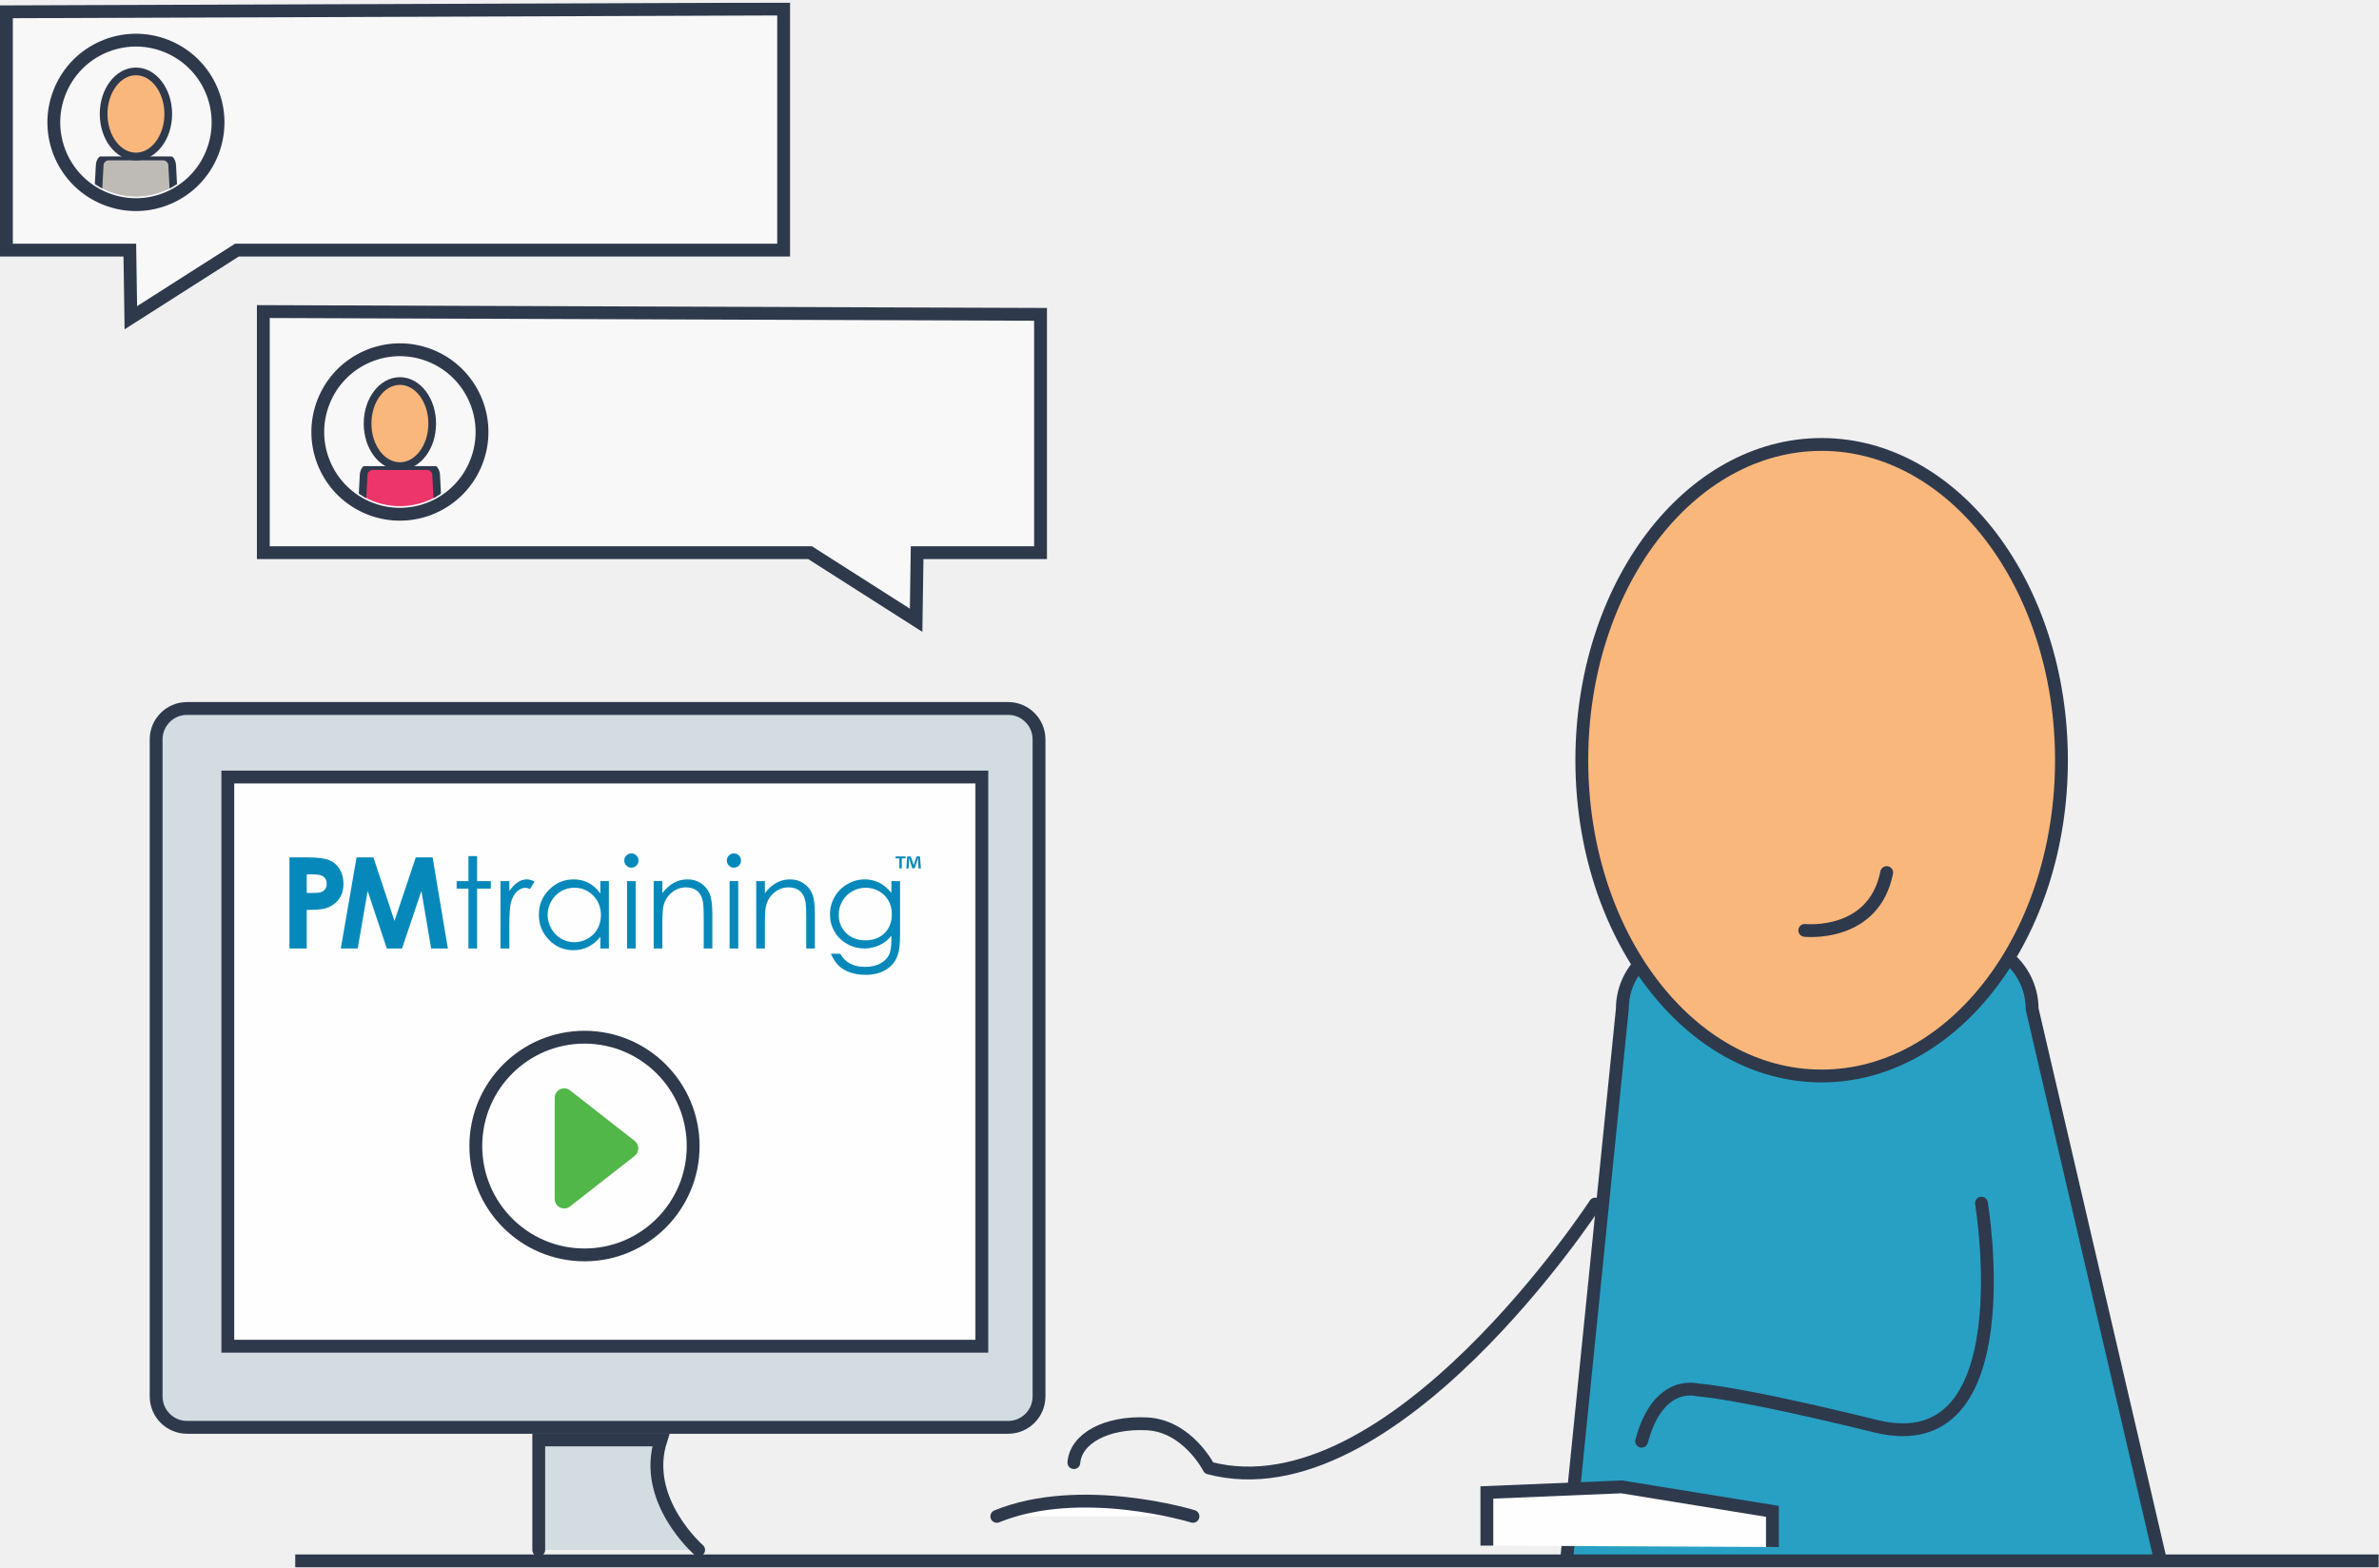
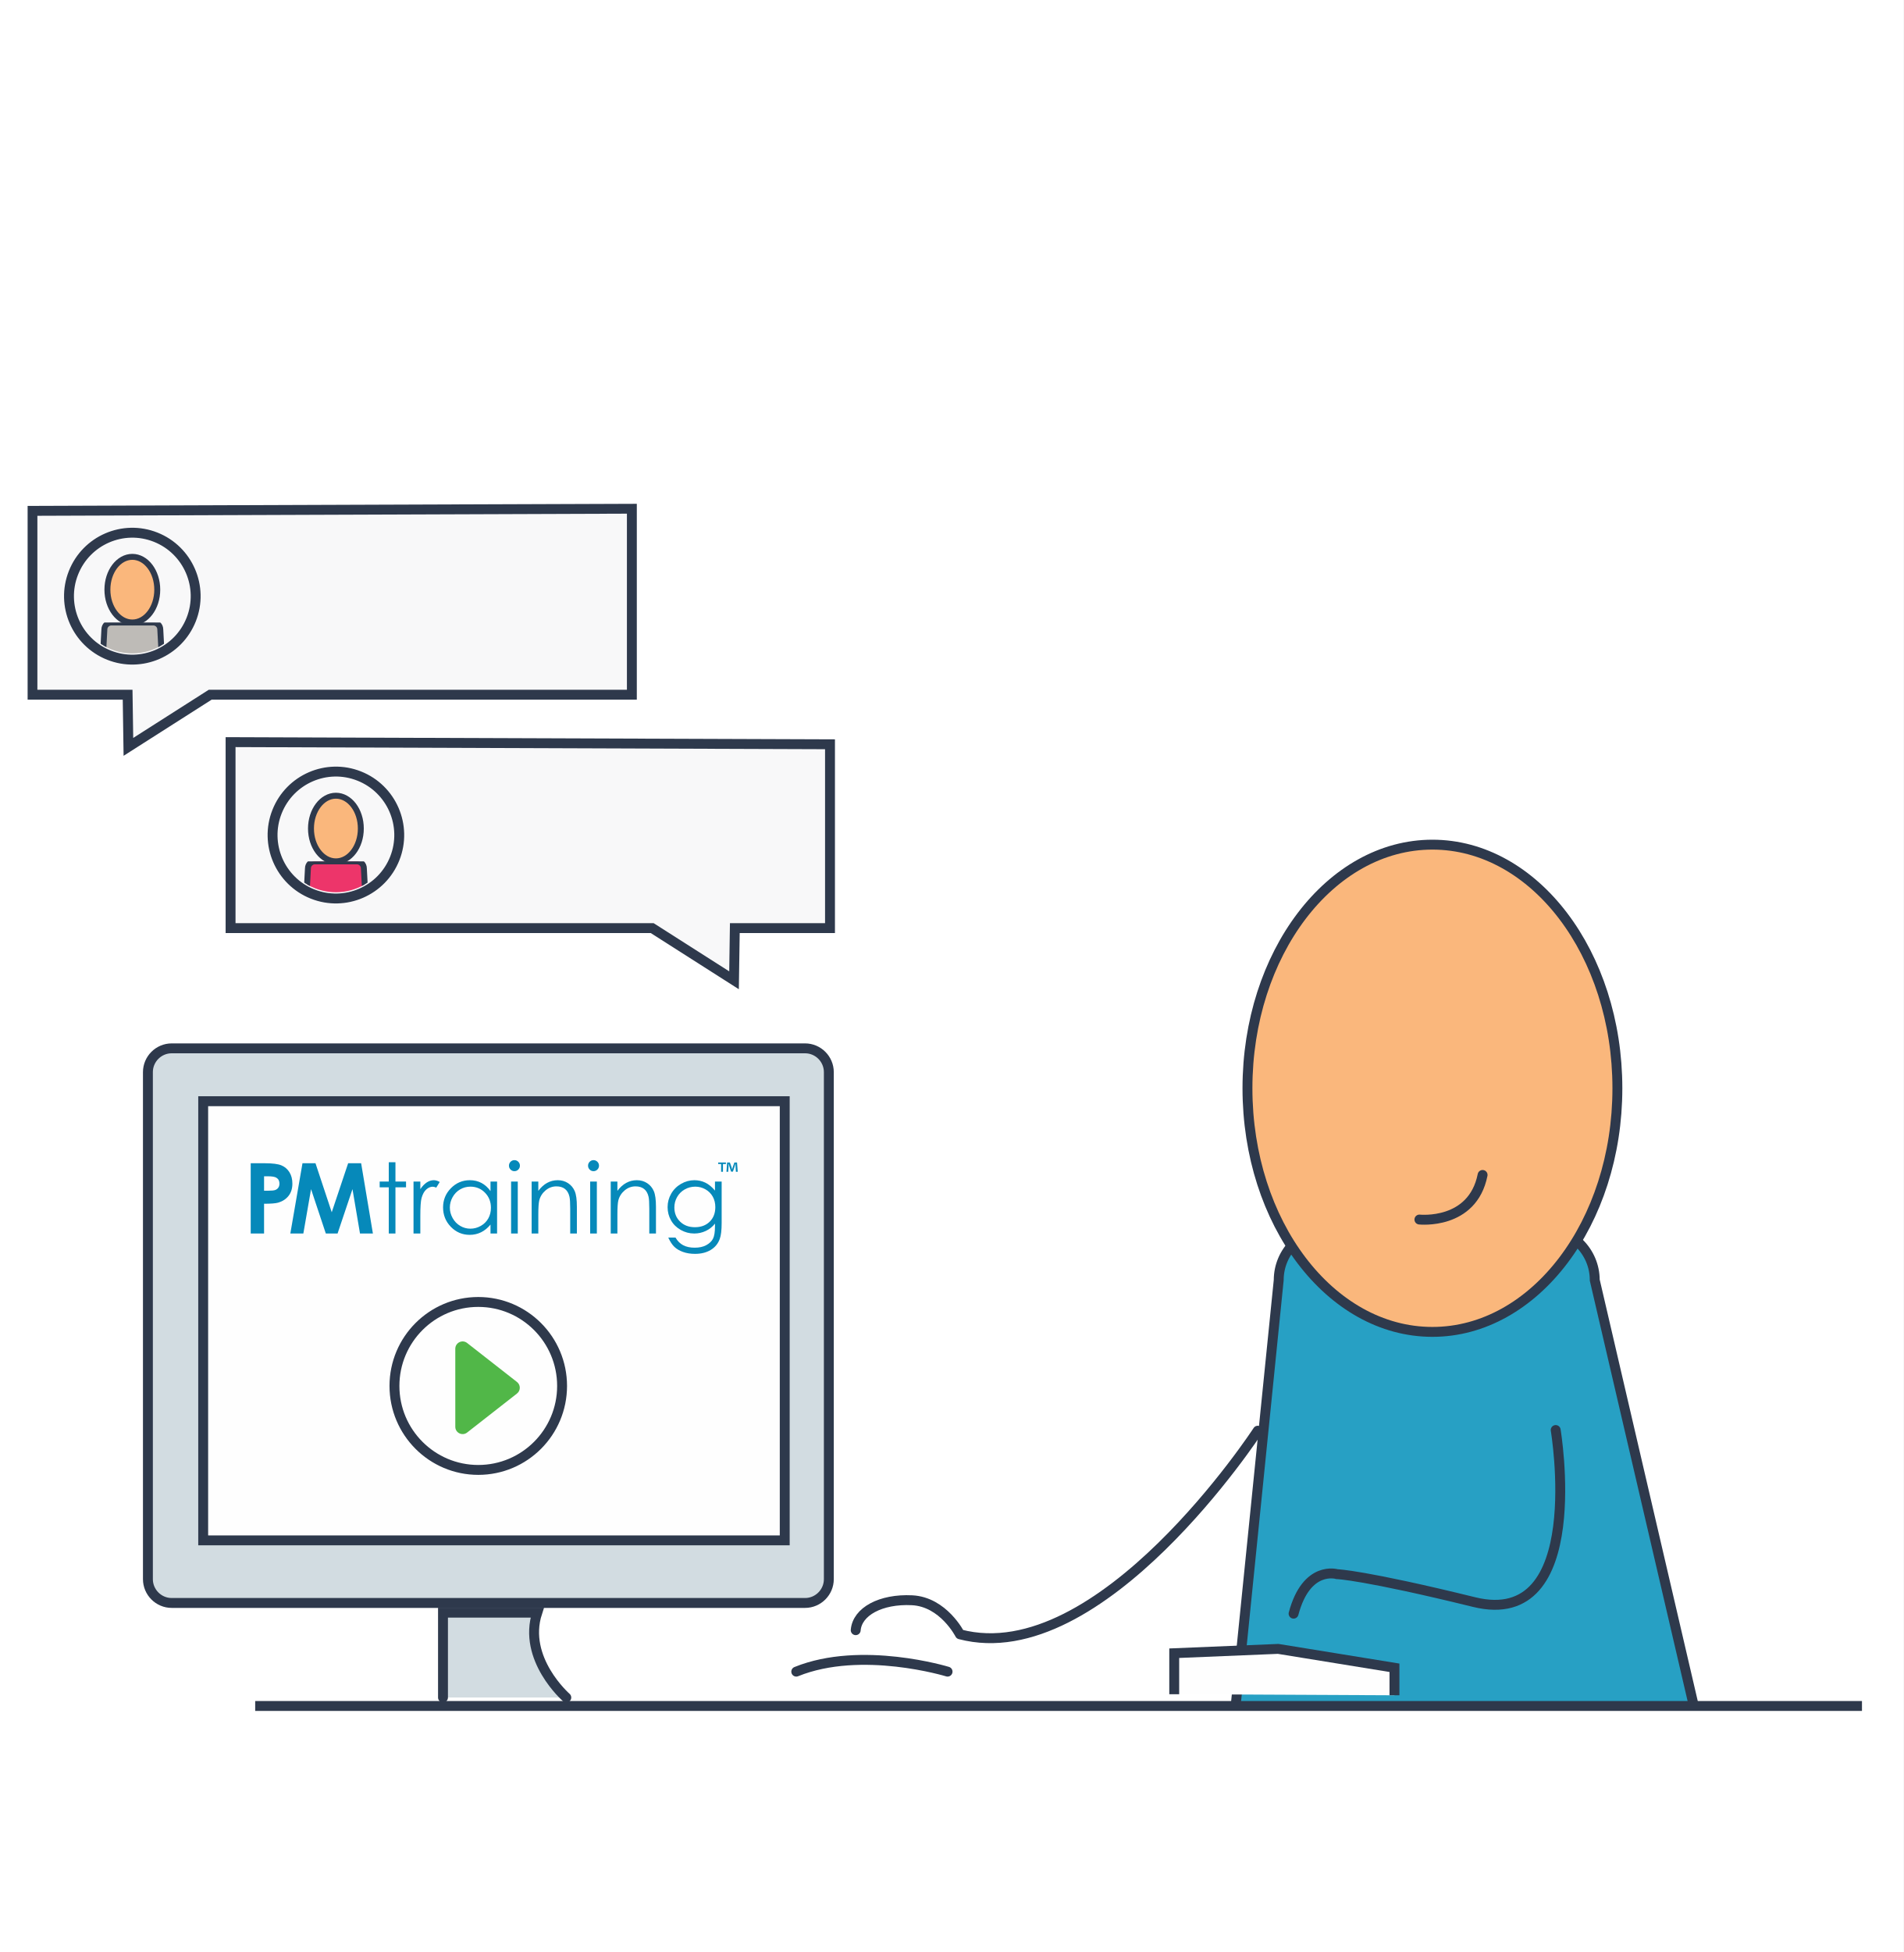
- <svg xmlns="http://www.w3.org/2000/svg" xmlns:xlink="http://www.w3.org/1999/xlink" width="267px" height="176px" viewBox="0 0 267 176" version="1.1">
+ <svg xmlns="http://www.w3.org/2000/svg" xmlns:xlink="http://www.w3.org/1999/xlink" width="277px" height="284px" viewBox="0 0 277 284" version="1.1">
  <defs>
    <polygon id="path-1" points="0 175.711 266.954 175.711 266.954 0.074 0 0.074" />
    <path d="M10.09,2.925 C7.862,4.559 4.871,5.044 2.114,3.95 C1.44,3.683 0.821,3.337 0.262,2.927 L0.262,0.041 L10.09,0.041 L10.09,2.925 L10.09,2.925 Z" id="path-3" />
    <path d="M0.262,2.927 C0.821,3.337 1.44,3.683 2.114,3.95 C4.871,5.044 7.862,4.559 10.09,2.925 L10.09,0.041 L0.262,0.041 L0.262,2.927 L0.262,2.927 Z" id="path-5" />
    <polygon id="path-7" points="0.109 0.011 7.362 0.011 7.362 9.563 0.109 9.563" />
    <path d="M10.048,3.056 C7.82,4.689 4.828,5.175 2.072,4.081 C1.398,3.813 0.778,3.467 0.219,3.057 L0.219,0.172 L10.048,0.172 L10.048,3.056 L10.048,3.056 Z" id="path-9" />
    <path d="M0.219,3.057 C0.778,3.467 1.398,3.813 2.072,4.081 C4.828,5.175 7.82,4.689 10.048,3.056 L10.048,0.172 L0.219,0.172 L0.219,3.057 L0.219,3.057 Z" id="path-11" />
    <polygon id="path-13" points="0.067 0.142 7.32 0.142 7.32 9.693 0.067 9.693" />
  </defs>
  <g id="Page-1" stroke="none" stroke-width="1" fill="none" fill-rule="evenodd">
-     <g id="live-courses" transform="translate(-560, -3545)">
-       <g id="enroll-2" transform="translate(560, 3545)">
+     <g id="enroll-2">
+       <rect id="Rectangle" fill="#FFFFFF" x="0" y="0" width="277" height="284" />
+       <g transform="translate(4, 73)">
        <g id="Group-68" transform="translate(0, 0.214951)">
          <g id="Group-4" transform="translate(175.6958, 105.3115)">
            <path d="M66.79,69.679 L52.372,7.717 C52.372,3.573 48.987,0.182 44.85,0.182 L13.905,0.182 C9.767,0.182 6.383,3.573 6.383,7.717 L0.114,69.679" id="Fill-1" fill="#27A0C4" />
            <path d="M66.79,69.679 L52.372,7.717 C52.372,3.573 48.987,0.182 44.85,0.182 L13.905,0.182 C9.767,0.182 6.383,3.573 6.383,7.717 L0.114,69.679" id="Stroke-3" stroke="#2E394C" stroke-width="1.44" />
          </g>
          <path d="M177.53,85.119 C177.53,104.695 189.581,120.564 204.446,120.564 C219.312,120.564 231.362,104.695 231.362,85.119 C231.362,65.544 219.312,49.675 204.446,49.675 C189.581,49.675 177.53,65.544 177.53,85.119" id="Fill-5" fill="#FAB77C" />
          <path d="M177.53,85.119 C177.53,104.695 189.581,120.564 204.446,120.564 C219.312,120.564 231.362,104.695 231.362,85.119 C231.362,65.544 219.312,49.675 204.446,49.675 C189.581,49.675 177.53,65.544 177.53,85.119 Z" id="Stroke-7" stroke="#2E394C" stroke-width="1.44" />
          <path d="M33.135,174.99 L266.954,174.99" id="Stroke-9" stroke="#2E394C" stroke-width="1.44" />
          <path d="M222.384,134.841 C222.384,134.841 227.275,163.994 210.515,159.875 C194.443,155.924 190.56,155.81 190.56,155.81 C190.56,155.81 186.131,154.463 184.242,161.559" id="Stroke-11" stroke="#2E394C" stroke-width="1.44" stroke-linecap="round" />
          <path d="M179.03,134.939 C179.03,134.939 156.198,169.967 135.688,164.563 C135.688,164.563 133.293,159.834 128.722,159.609 C124.151,159.384 120.74,161.261 120.523,163.963" id="Stroke-13" stroke="#2E394C" stroke-width="1.44" stroke-linecap="round" stroke-linejoin="round" />
          <g id="Group-18" transform="translate(166.767, 166.4787)">
            <polyline id="Fill-15" fill="#FEFEFE" points="32.155 6.957 32.155 2.954 15.23 0.206 0.107 0.834 0.107 6.8" />
            <polyline id="Stroke-17" stroke="#2E394C" stroke-width="1.44" points="32.155 6.957 32.155 2.954 15.23 0.206 0.107 0.834 0.107 6.8" />
          </g>
          <g id="Group-22" transform="translate(111.754, 168.2098)">
            <path d="M22.136,1.785 C22.136,1.785 9.602,-2.067 0.118,1.785" id="Fill-19" fill="#FEFEFE" />
            <path d="M22.136,1.785 C22.136,1.785 9.602,-2.067 0.118,1.785" id="Stroke-21" stroke="#2E394C" stroke-width="1.44" stroke-linecap="round" />
          </g>
          <path d="M202.553,104.219 C202.553,104.219 210.284,105.056 211.747,97.73" id="Stroke-23" stroke="#2E394C" stroke-width="1.44" stroke-linecap="round" />
          <g id="Group-28" transform="translate(60.19741, 161.2852)">
            <path d="M18.211,12.477 C18.211,12.477 11.786,6.878 13.98,0.127 L0.267,0.127 L0.267,12.477" id="Fill-25" fill="#D2DCE1" />
            <path d="M18.211,12.477 C18.211,12.477 11.786,6.878 13.98,0.127 L0.267,0.127 L0.267,12.477" id="Stroke-27" stroke="#2E394C" stroke-width="1.44" stroke-linecap="round" />
          </g>
          <path d="M20.981,160.002 L113.156,160.002 C115.057,160.002 116.612,158.444 116.612,156.539 L116.612,82.773 C116.612,80.869 115.057,79.311 113.156,79.311 L20.981,79.311 C19.08,79.311 17.524,80.869 17.524,82.773 L17.524,156.539 C17.524,158.444 19.08,160.002 20.981,160.002" id="Fill-29" fill="#D2DCE1" />
          <path d="M20.981,160.002 L113.156,160.002 C115.057,160.002 116.612,158.444 116.612,156.539 L116.612,82.773 C116.612,80.869 115.057,79.311 113.156,79.311 L20.981,79.311 C19.08,79.311 17.524,80.869 17.524,82.773 L17.524,156.539 C17.524,158.444 19.08,160.002 20.981,160.002 Z" id="Stroke-31" stroke="#2E394C" stroke-width="1.44" stroke-linecap="round" />
          <mask id="mask-2" fill="white">
            <use xlink:href="#path-1" />
          </mask>
          <g id="Clip-34" />
          <polygon id="Fill-33" fill="#FEFEFE" mask="url(#mask-2)" points="25.569 150.896 110.194 150.896 110.194 87.003 25.569 87.003" />
          <polygon id="Stroke-35" stroke="#2E394C" stroke-width="1.44" stroke-linecap="round" mask="url(#mask-2)" points="25.569 150.896 110.194 150.896 110.194 87.003 25.569 87.003" />
          <path d="M34.427,100.024 L35.044,100.024 C35.53,100.024 35.867,99.989 36.057,99.92 C36.246,99.85 36.396,99.735 36.504,99.575 C36.613,99.414 36.667,99.22 36.667,98.992 C36.667,98.597 36.515,98.309 36.209,98.128 C35.987,97.993 35.576,97.926 34.975,97.926 L34.427,97.926 L34.427,100.024 Z M32.484,96.028 L34.544,96.028 C35.659,96.028 36.463,96.132 36.955,96.338 C37.448,96.544 37.836,96.877 38.121,97.338 C38.405,97.8 38.547,98.352 38.547,98.996 C38.547,99.709 38.361,100.302 37.989,100.775 C37.616,101.247 37.111,101.576 36.473,101.761 C36.099,101.868 35.417,101.921 34.427,101.921 L34.427,106.25 L32.484,106.25 L32.484,96.028 Z" id="Fill-36" fill="#0689BA" mask="url(#mask-2)" />
          <polygon id="Fill-37" fill="#0689BA" mask="url(#mask-2)" points="40.017 96.028 41.91 96.028 44.275 103.158 46.662 96.028 48.553 96.028 50.265 106.25 48.387 106.25 47.293 99.795 45.124 106.25 43.413 106.25 41.264 99.795 40.144 106.25 38.25 106.25" />
          <polygon id="Fill-38" fill="#0689BA" mask="url(#mask-2)" points="52.575 95.883 53.546 95.883 53.546 98.69 55.086 98.69 55.086 99.531 53.546 99.531 53.546 106.251 52.575 106.251 52.575 99.531 51.25 99.531 51.25 98.69 52.575 98.69" />
          <path d="M56.175,98.69 L57.167,98.69 L57.167,99.795 C57.463,99.359 57.775,99.034 58.104,98.818 C58.432,98.603 58.774,98.495 59.131,98.495 C59.398,98.495 59.686,98.581 59.991,98.752 L59.484,99.572 C59.281,99.484 59.11,99.441 58.971,99.441 C58.647,99.441 58.335,99.574 58.034,99.84 C57.734,100.106 57.505,100.52 57.348,101.08 C57.227,101.511 57.167,102.382 57.167,103.693 L57.167,106.25 L56.175,106.25 L56.175,98.69 Z" id="Fill-39" fill="#0689BA" mask="url(#mask-2)" />
          <path d="M64.454,99.433 C63.914,99.433 63.415,99.566 62.958,99.832 C62.5,100.099 62.137,100.473 61.866,100.954 C61.596,101.435 61.461,101.944 61.461,102.481 C61.461,103.013 61.597,103.522 61.87,104.008 C62.142,104.494 62.509,104.872 62.968,105.142 C63.428,105.413 63.921,105.548 64.448,105.548 C64.979,105.548 65.482,105.414 65.958,105.146 C66.434,104.877 66.8,104.514 67.056,104.056 C67.312,103.598 67.441,103.082 67.441,102.508 C67.441,101.634 67.153,100.903 66.578,100.315 C66.003,99.727 65.295,99.433 64.454,99.433 L64.454,99.433 Z M68.336,98.69 L68.336,106.25 L67.378,106.25 L67.378,104.951 C66.971,105.447 66.515,105.82 66.008,106.07 C65.502,106.32 64.948,106.445 64.347,106.445 C63.279,106.445 62.367,106.057 61.61,105.281 C60.854,104.505 60.476,103.561 60.476,102.449 C60.476,101.361 60.858,100.429 61.621,99.656 C62.384,98.882 63.302,98.495 64.375,98.495 C64.994,98.495 65.555,98.627 66.057,98.891 C66.559,99.156 66.999,99.551 67.378,100.08 L67.378,98.69 L68.336,98.69 Z" id="Fill-40" fill="#0689BA" mask="url(#mask-2)" />
          <path d="M70.375,106.25 L71.346,106.25 L71.346,98.69 L70.375,98.69 L70.375,106.25 Z M70.857,95.577 C71.078,95.577 71.267,95.656 71.424,95.813 C71.58,95.97 71.659,96.161 71.659,96.383 C71.659,96.601 71.58,96.788 71.424,96.946 C71.267,97.103 71.078,97.182 70.857,97.182 C70.641,97.182 70.454,97.103 70.298,96.946 C70.141,96.788 70.063,96.601 70.063,96.383 C70.063,96.161 70.141,95.97 70.298,95.813 C70.454,95.656 70.641,95.577 70.857,95.577 L70.857,95.577 Z" id="Fill-41" fill="#0689BA" mask="url(#mask-2)" />
          <path d="M73.365,98.69 L74.336,98.69 L74.336,100.045 C74.725,99.526 75.155,99.138 75.627,98.881 C76.098,98.624 76.611,98.495 77.166,98.495 C77.73,98.495 78.231,98.639 78.668,98.926 C79.105,99.213 79.428,99.6 79.636,100.087 C79.844,100.573 79.948,101.33 79.948,102.359 L79.948,106.25 L78.977,106.25 L78.977,102.644 C78.977,101.773 78.941,101.191 78.869,100.9 C78.756,100.399 78.54,100.023 78.221,99.77 C77.902,99.518 77.486,99.392 76.972,99.392 C76.385,99.392 75.859,99.586 75.394,99.976 C74.929,100.365 74.623,100.847 74.475,101.421 C74.382,101.796 74.336,102.482 74.336,103.478 L74.336,106.25 L73.365,106.25 L73.365,98.69 Z" id="Fill-42" fill="#0689BA" mask="url(#mask-2)" />
          <path d="M81.883,106.25 L82.855,106.25 L82.855,98.69 L81.883,98.69 L81.883,106.25 Z M82.365,95.577 C82.587,95.577 82.775,95.656 82.932,95.813 C83.088,95.97 83.167,96.161 83.167,96.383 C83.167,96.601 83.088,96.788 82.932,96.946 C82.775,97.103 82.587,97.182 82.365,97.182 C82.149,97.182 81.963,97.103 81.806,96.946 C81.65,96.788 81.572,96.601 81.572,96.383 C81.572,96.161 81.65,95.97 81.806,95.813 C81.963,95.656 82.149,95.577 82.365,95.577 L82.365,95.577 Z" id="Fill-43" fill="#0689BA" mask="url(#mask-2)" />
          <path d="M84.873,98.69 L85.844,98.69 L85.844,100.045 C86.233,99.526 86.663,99.138 87.135,98.881 C87.606,98.624 88.12,98.495 88.674,98.495 C89.239,98.495 89.74,98.639 90.176,98.926 C90.613,99.213 90.936,99.6 91.144,100.087 C91.352,100.573 91.456,101.33 91.456,102.359 L91.456,106.25 L90.485,106.25 L90.485,102.644 C90.485,101.773 90.449,101.191 90.377,100.9 C90.265,100.399 90.049,100.023 89.729,99.77 C89.411,99.518 88.994,99.392 88.481,99.392 C87.893,99.392 87.367,99.586 86.902,99.976 C86.438,100.365 86.131,100.847 85.983,101.421 C85.89,101.796 85.844,102.482 85.844,103.478 L85.844,106.25 L84.873,106.25 L84.873,98.69 Z" id="Fill-44" fill="#0689BA" mask="url(#mask-2)" />
          <path d="M97.179,99.433 C96.629,99.433 96.118,99.566 95.646,99.833 C95.174,100.1 94.804,100.468 94.536,100.938 C94.268,101.408 94.134,101.916 94.134,102.463 C94.134,103.292 94.411,103.978 94.966,104.52 C95.521,105.062 96.24,105.333 97.124,105.333 C98.016,105.333 98.734,105.065 99.278,104.527 C99.821,103.99 100.093,103.283 100.093,102.408 C100.093,101.838 99.968,101.329 99.718,100.882 C99.468,100.435 99.115,100.082 98.657,99.823 C98.199,99.563 97.706,99.433 97.179,99.433 L97.179,99.433 Z M100.044,98.69 L101.015,98.69 L101.015,104.715 C101.015,105.776 100.923,106.551 100.738,107.042 C100.484,107.737 100.042,108.273 99.413,108.648 C98.784,109.023 98.028,109.211 97.145,109.211 C96.497,109.211 95.916,109.119 95.4,108.935 C94.884,108.752 94.464,108.505 94.141,108.197 C93.817,107.888 93.519,107.435 93.246,106.841 L94.301,106.841 C94.587,107.341 94.958,107.712 95.411,107.953 C95.865,108.194 96.428,108.314 97.1,108.314 C97.761,108.314 98.321,108.191 98.777,107.944 C99.233,107.697 99.558,107.386 99.753,107.012 C99.947,106.638 100.044,106.034 100.044,105.201 L100.044,104.812 C99.679,105.275 99.232,105.631 98.704,105.879 C98.176,106.126 97.616,106.25 97.024,106.25 C96.329,106.25 95.676,106.078 95.065,105.733 C94.454,105.387 93.982,104.923 93.649,104.339 C93.316,103.756 93.149,103.114 93.149,102.414 C93.149,101.715 93.322,101.063 93.67,100.458 C94.017,99.854 94.497,99.376 95.11,99.023 C95.724,98.671 96.371,98.495 97.052,98.495 C97.616,98.495 98.143,98.612 98.631,98.846 C99.12,99.08 99.59,99.466 100.044,100.003 L100.044,98.69 Z" id="Fill-45" fill="#0689BA" mask="url(#mask-2)" />
          <path d="M103.089,97.265 L103.039,96.473 C103.035,96.369 103.035,96.24 103.03,96.097 L103.015,96.097 C102.98,96.216 102.941,96.374 102.901,96.498 L102.659,97.245 L102.382,97.245 L102.14,96.478 C102.115,96.374 102.076,96.216 102.046,96.097 L102.031,96.097 C102.031,96.221 102.027,96.349 102.021,96.473 L101.972,97.265 L101.715,97.265 L101.814,95.918 L102.214,95.918 L102.447,96.577 C102.476,96.681 102.501,96.78 102.536,96.918 L102.541,96.918 C102.575,96.795 102.605,96.681 102.634,96.582 L102.867,95.918 L103.252,95.918 L103.356,97.265 L103.089,97.265 Z M101.636,95.918 L101.636,96.141 L101.206,96.141 L101.206,97.265 L100.939,97.265 L100.939,96.141 L100.509,96.141 L100.509,95.918 L101.636,95.918 Z" id="Fill-46" fill="#0689BA" mask="url(#mask-2)" />
          <polygon id="Fill-47" fill="#F8F8F9" mask="url(#mask-2)" points="116.782 35.071 116.782 61.82 102.931 61.82 102.817 69.41 90.912 61.82 29.553 61.82 29.553 34.758" />
          <polygon id="Stroke-48" stroke="#2E394C" stroke-width="1.44" mask="url(#mask-2)" points="116.782 35.071 116.782 61.82 102.931 61.82 102.817 69.41 90.912 61.82 29.553 61.82 29.553 34.758" />
          <g id="Group-51" mask="url(#mask-2)">
            <g transform="translate(61.92557, 45.00984)">
              <path d="M0.19,0.409 L39.2,0.409" id="Fill-49" stroke="none" fill="#F8F8F9" fill-rule="evenodd" />
              <path d="M0.19,0.409 L39.2,0.409" id="Stroke-50" stroke="#2E394C" stroke-width="1.44" fill="none" />
            </g>
          </g>
          <g id="Group-54" mask="url(#mask-2)">
            <g transform="translate(61.92557, 52.22295)">
              <path d="M0.19,0.471 L19.695,0.471" id="Fill-52" stroke="none" fill="#F8F8F9" fill-rule="evenodd" />
              <path d="M0.19,0.471 L19.695,0.471" id="Stroke-53" stroke="#2E394C" stroke-width="1.44" fill="none" />
            </g>
          </g>
          <path d="M53.401,128.428 C53.401,135.176 58.862,140.646 65.598,140.646 C72.334,140.646 77.795,135.176 77.795,128.428 C77.795,121.68 72.334,116.209 65.598,116.209 C58.862,116.209 53.401,121.68 53.401,128.428" id="Fill-55" fill="#FEFEFE" mask="url(#mask-2)" />
          <g id="Group" mask="url(#mask-2)">
            <g transform="translate(53.40086, 116.2095)">
              <path d="M7.10542736e-14,12.218 C7.10542736e-14,18.966 5.461,24.437 12.197,24.437 C18.933,24.437 24.394,18.966 24.394,12.218 C24.394,5.47 18.933,7.81597009e-14 12.197,7.81597009e-14 C5.461,7.81597009e-14 7.10542736e-14,5.47 7.10542736e-14,12.218 Z" id="Stroke-56" stroke="#2E394C" stroke-width="1.44" fill="none" stroke-linecap="round" />
              <path d="M17.83,11.641 L10.576,5.969 C9.875,5.422 8.853,5.922 8.853,6.811 L8.854,18.156 C8.854,19.046 9.876,19.546 10.576,18.998 L17.83,13.325 C18.377,12.897 18.377,12.068 17.83,11.641" id="Fill-57" stroke="none" fill="#51B748" fill-rule="evenodd" />
            </g>
          </g>
          <polygon id="Fill-58" fill="#F8F8F9" mask="url(#mask-2)" points="0.72 1.11 0.72 27.859 14.571 27.859 14.685 35.449 26.591 27.859 87.949 27.859 87.949 0.797" />
          <polygon id="Stroke-59" stroke="#2E394C" stroke-width="1.44" mask="url(#mask-2)" points="0.72 1.11 0.72 27.859 14.571 27.859 14.685 35.449 26.591 27.859 87.949 27.859 87.949 0.797" />
          <g id="Group-62" mask="url(#mask-2)">
            <g transform="translate(33.12298, 11.25246)">
              <path d="M0.16,0.057 L39.169,0.057" id="Fill-60" stroke="none" fill="#F8F8F9" fill-rule="evenodd" />
              <path d="M0.16,0.057 L39.169,0.057" id="Stroke-61" stroke="#2E394C" stroke-width="1.44" fill="none" />
            </g>
          </g>
          <g id="Group-65" mask="url(#mask-2)">
            <g transform="translate(33.12298, 18.46557)">
              <path d="M0.16,0.119 L19.664,0.119" id="Fill-63" stroke="none" fill="#F8F8F9" fill-rule="evenodd" />
              <path d="M0.16,0.119 L19.664,0.119" id="Stroke-64" stroke="#2E394C" stroke-width="1.44" fill="none" />
            </g>
          </g>
          <path d="M6.69,10.122 C4.815,14.862 7.131,20.227 11.862,22.105 C16.593,23.983 21.948,21.663 23.823,16.924 C25.698,12.185 23.383,6.82 18.652,4.942 C13.921,3.064 8.565,5.383 6.69,10.122" id="Fill-66" fill="#F8F8F9" mask="url(#mask-2)" />
          <path d="M6.69,10.122 C4.815,14.862 7.131,20.227 11.862,22.105 C16.593,23.983 21.948,21.663 23.823,16.924 C25.698,12.185 23.383,6.82 18.652,4.942 C13.921,3.064 8.565,5.383 6.69,10.122 Z" id="Stroke-67" stroke="#2E394C" stroke-width="1.44" mask="url(#mask-2)" />
        </g>
        <g id="Group-80" transform="translate(10.08091, 8.005115)">
          <g id="Group-71" transform="translate(0, 9.521311)">
            <mask id="mask-4" fill="white">
              <use xlink:href="#path-3" />
            </mask>
            <g id="Clip-70" />
            <path d="M1.275,18.035 L9.076,18.035 C9.634,18.035 10.09,17.578 10.09,17.019 L9.245,1.057 C9.245,0.498 8.789,0.041 8.232,0.041 L2.12,0.041 C1.563,0.041 1.106,0.498 1.106,1.057 L0.262,17.019 C0.262,17.578 0.718,18.035 1.275,18.035" id="Fill-69" fill="#BEBBB7" mask="url(#mask-4)" />
          </g>
          <g id="Group-74" transform="translate(0, 9.521311)">
            <mask id="mask-6" fill="white">
              <use xlink:href="#path-5" />
            </mask>
            <g id="Clip-73" />
            <path d="M1.275,18.035 L9.076,18.035 C9.634,18.035 10.09,17.578 10.09,17.019 L9.245,1.057 C9.245,0.498 8.789,0.041 8.232,0.041 L2.12,0.041 C1.563,0.041 1.106,0.498 1.106,1.057 L0.262,17.019 C0.262,17.578 0.718,18.035 1.275,18.035 Z" id="Stroke-72" stroke="#2E394C" stroke-width="0.864" mask="url(#mask-6)" />
          </g>
          <g id="Group-77" transform="translate(1.440129, 0)">
            <mask id="mask-8" fill="white">
              <use xlink:href="#path-7" />
            </mask>
            <g id="Clip-76" />
            <path d="M0.109,4.787 C0.109,7.425 1.733,9.563 3.736,9.563 C5.739,9.563 7.362,7.425 7.362,4.787 C7.362,2.15 5.739,0.011 3.736,0.011 C1.733,0.011 0.109,2.15 0.109,4.787" id="Fill-75" fill="#FAB77C" mask="url(#mask-8)" />
          </g>
          <path d="M1.549,4.787 C1.549,7.425 3.173,9.563 5.176,9.563 C7.179,9.563 8.803,7.425 8.803,4.787 C8.803,2.15 7.179,0.011 5.176,0.011 C3.173,0.011 1.549,2.15 1.549,4.787 Z" id="Stroke-78" stroke="#2E394C" stroke-width="0.864" />
        </g>
        <g id="Group-85" transform="translate(35.42718, 39.16577)">
          <path d="M0.888,5.925 C-0.987,10.665 1.328,16.029 6.059,17.907 C10.79,19.785 16.146,17.466 18.021,12.727 C19.896,7.987 17.58,2.623 12.849,0.745 C8.118,-1.134 2.763,1.186 0.888,5.925" id="Fill-81" fill="#F8F8F9" />
          <path d="M0.888,5.925 C-0.987,10.665 1.328,16.029 6.059,17.907 C10.79,19.785 16.146,17.466 18.021,12.727 C19.896,7.987 17.58,2.623 12.849,0.745 C8.118,-1.134 2.763,1.186 0.888,5.925 Z" id="Stroke-83" stroke="#2E394C" stroke-width="1.44" />
        </g>
        <g id="Group-97" transform="translate(39.74757, 42.62807)">
          <g id="Group-88" transform="translate(0, 9.521311)">
            <mask id="mask-10" fill="white">
              <use xlink:href="#path-9" />
            </mask>
            <g id="Clip-87" />
            <path d="M1.233,18.165 L9.034,18.165 C9.592,18.165 10.048,17.708 10.048,17.15 L9.203,1.187 C9.203,0.629 8.747,0.172 8.189,0.172 L2.078,0.172 C1.52,0.172 1.064,0.629 1.064,1.187 L0.219,17.15 C0.219,17.708 0.676,18.165 1.233,18.165" id="Fill-86" fill="#ED356A" mask="url(#mask-10)" />
          </g>
          <g id="Group-91" transform="translate(0, 9.521311)">
            <mask id="mask-12" fill="white">
              <use xlink:href="#path-11" />
            </mask>
            <g id="Clip-90" />
            <path d="M1.233,18.165 L9.034,18.165 C9.592,18.165 10.048,17.708 10.048,17.15 L9.203,1.187 C9.203,0.629 8.747,0.172 8.189,0.172 L2.078,0.172 C1.52,0.172 1.064,0.629 1.064,1.187 L0.219,17.15 C0.219,17.708 0.676,18.165 1.233,18.165 Z" id="Stroke-89" stroke="#2E394C" stroke-width="0.864" mask="url(#mask-12)" />
          </g>
          <g id="Group-94" transform="translate(1.440129, 0)">
            <mask id="mask-14" fill="white">
              <use xlink:href="#path-13" />
            </mask>
            <g id="Clip-93" />
            <path d="M0.067,4.918 C0.067,7.555 1.691,9.693 3.694,9.693 C5.696,9.693 7.32,7.555 7.32,4.918 C7.32,2.28 5.696,0.142 3.694,0.142 C1.691,0.142 0.067,2.28 0.067,4.918" id="Fill-92" fill="#FAB77C" mask="url(#mask-14)" />
          </g>
          <path d="M1.507,4.918 C1.507,7.555 3.131,9.693 5.134,9.693 C7.136,9.693 8.76,7.555 8.76,4.918 C8.76,2.28 7.136,0.142 5.134,0.142 C3.131,0.142 1.507,2.28 1.507,4.918 Z" id="Stroke-95" stroke="#2E394C" stroke-width="0.864" />
        </g>
      </g>
    </g>
  </g>
</svg>
